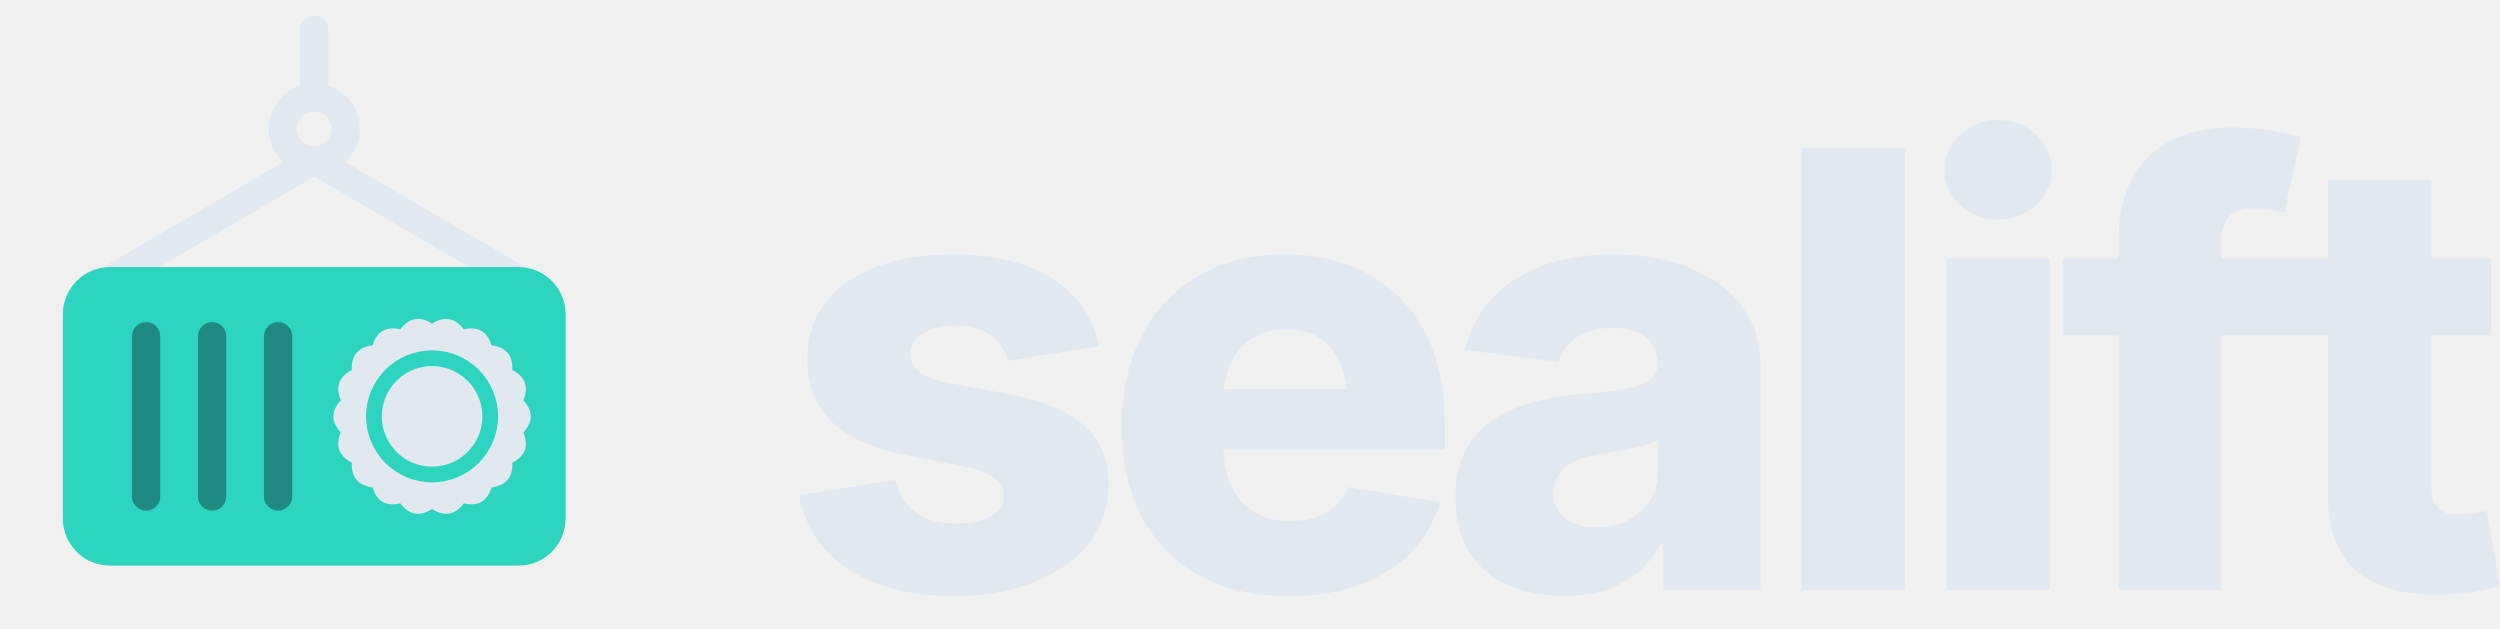
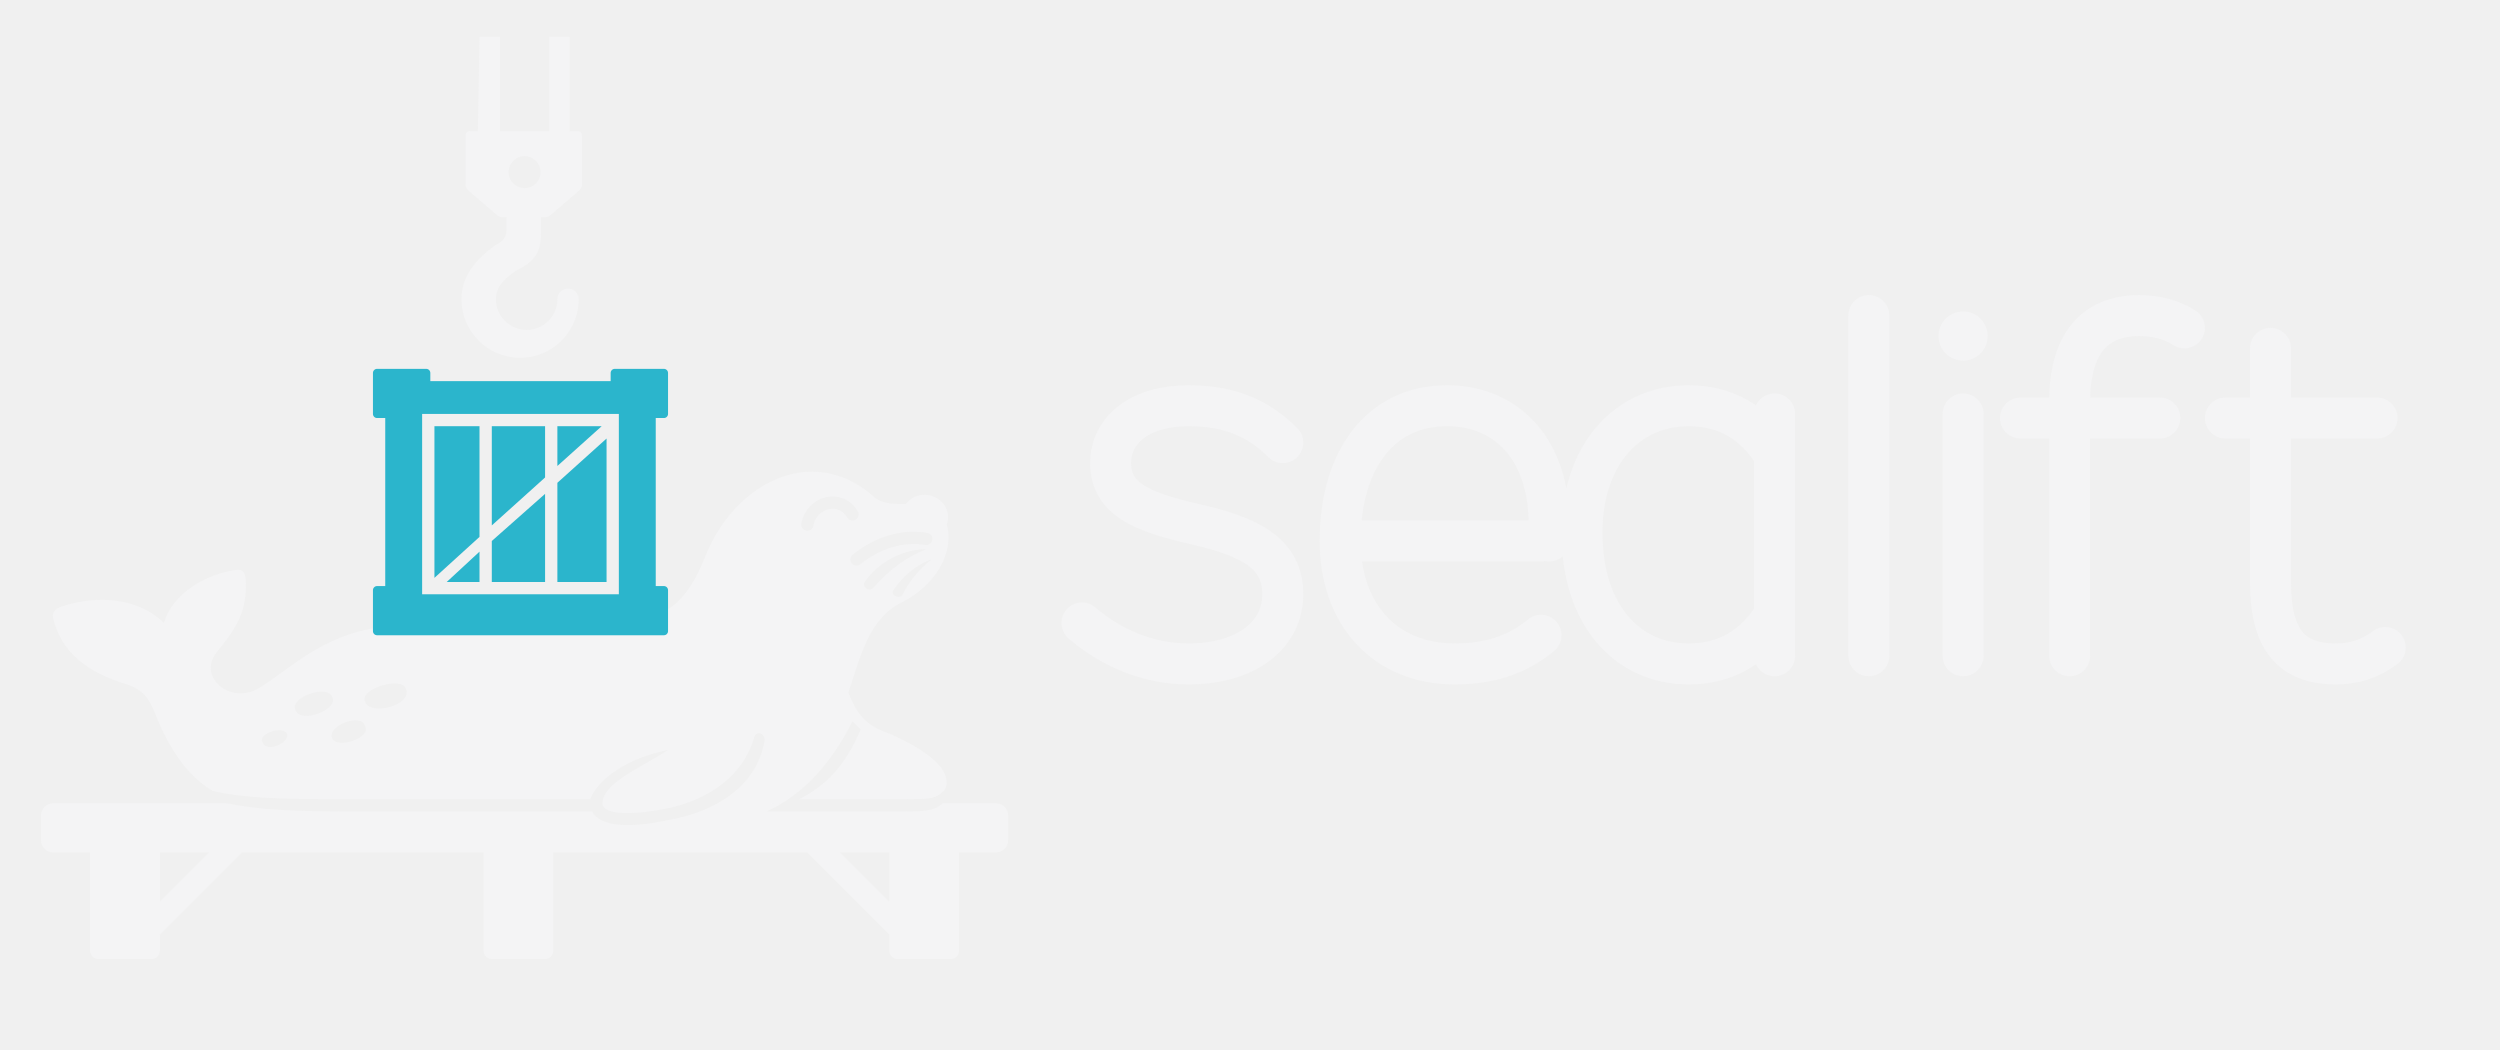
- <svg xmlns="http://www.w3.org/2000/svg" viewBox="0 -254 8433 2120" role="img" aria-label="sealift">
-   <g transform="translate(0 -254) scale(52.998)">
-     <rect x="19.1" y="1" width="1.8" height="6" rx=".9" fill="#e2e8f0" />
-     <circle cx="20" cy="8.2" r="2" fill="none" stroke="#e2e8f0" stroke-width="1.8" />
-     <g>
-       <path d="M7.5 17.5 L20 10.2 L32.5 17.5" fill="none" stroke="#e2e8f0" stroke-width="1.8" stroke-linecap="round" stroke-linejoin="round" />
-       <rect x="4" y="17" width="32" height="19" rx="3" fill="#2dd4bf" />
-       <g fill="#0b1220" opacity=".38">
-         <rect x="8.4" y="20.5" width="1.8" height="12" rx=".9" />
-         <rect x="12.6" y="20.5" width="1.8" height="12" rx=".9" />
-         <rect x="16.8" y="20.5" width="1.8" height="12" rx=".9" />
-       </g>
-       <path d="M27.50 20.60 Q28.67 19.85 29.52 20.96 Q30.88 20.65 31.29 21.98 Q32.67 22.16 32.61 23.55 Q33.84 24.19 33.31 25.48 Q34.25 26.50 33.31 27.52 Q33.84 28.81 32.61 29.45 Q32.67 30.84 31.29 31.02 Q30.88 32.35 29.52 32.04 Q28.67 33.15 27.50 32.40 Q26.33 33.15 25.48 32.04 Q24.12 32.35 23.71 31.02 Q22.33 30.84 22.39 29.45 Q21.16 28.81 21.69 27.52 Q20.75 26.50 21.69 25.48 Q21.16 24.19 22.39 23.55 Q22.33 22.16 23.71 21.98 Q24.12 20.65 25.48 20.96 Q26.33 19.85 27.50 20.60 Z" fill="#e2e8f0" />
-       <circle cx="27.5" cy="26.5" r="3.7" fill="none" stroke="#2dd4bf" stroke-width="1" />
-     </g>
+ <svg xmlns="http://www.w3.org/2000/svg" viewBox="0 0 610 256" role="img" aria-label="Sealift">
+   <defs>
+     <mask id="seal-cutouts" maskUnits="userSpaceOnUse" x="0" y="0" width="256" height="256">
+       <path fill="#fff" d="M0 0h256v256H0z" />
+       <path fill="none" stroke="#000" stroke-linecap="round" stroke-width="3" d="M197 128c1-5.5 8-7.5 11-2.5m1 11c5-4 11-6 17-5" />
+       <path d="M211 142c3-4.5 9-8 15-8-5 2-9 5-13 9.5-.9 1-2.8-.3-2-1.5zm7 2c2-3 5.2-6.1 9.3-7.5-3 2.4-5.3 5.1-7.1 8.6-.6 1.2-3.1.2-2.2-1.1z" />
+       <path d="M48 192c10 3 21 3 37 3h59c2-5 9-10 19-12-6 4-16 8-16 13 0 3 8 3 17 1 12-3 18-10 20-17 .5-2 3-1 2.5 1-2 11-12 17-23 19-9 2-17 2-19-2H84c-18 0-27-1-36-4zm162-14c-3 7-7 13-15 17h26c5 0 8 0 9-2v3c-2 2-5 2-10 2h-33c9-4 16-12 21-22z" />
+       <ellipse cx="128" cy="42" rx="3.9" ry="3.9" />
+       <path d="M72 173c-1-3 8-6 9-3 2 3-8 7-9 3zm9 7c-1-3 7-6 8-3 2 3-7 6-8 3zm8-9c-1-3 9-6 10-3 2 4-9 7-10 3zm-25 10c-1-2 5-4 6-2 1 2-5 5-6 2z" />
+     </mask>
+   </defs>
+   <g fill="#f4f4f5" mask="url(#seal-cutouts)">
+     <path d="M117 9h5v23h12V9h5v23h2a1 1 0 0 1 1 1v12a2 2 0 0 1-.7 1.5l-7 6a2 2 0 0 1-1.3.5h-1v4c0 5-2 7-6 9-3 2-5 4-5 7a7.5 7.5 0 0 0 15 0 2.6 2.6 0 0 1 5.2 0 14.3 14.3 0 0 1-28.6 0c0-6 4-10 8-13 2-1 3-2 3-4v-3h-1a2 2 0 0 1-1.3-.5l-7-6a2 2 0 0 1-.7-1.5V33a1 1 0 0 1 1-1h2z" />
+     <path d="M15 148c9-3 19-2 25 4 2-7 10-12 18-13 2 0 2 2 2 4 0 7-3 11-7 16-5 6 3 13 10 9 7-4 15-13 30-15l61-2c9 0 14-5 18-15 7-18 26-28 41-15 2 2 5 2 8 2 4-5 12-1 10 5 2 7-3 15-11 19-8 4-10 13-13 22 2 5 4 8 10 10 9 4 14 8 14 12 0 4-7 5-14 5h-25l-24 1c-12 5-21 6-25 0H69c-15 0-23-6-29-18-3-6-3-10-9-12-10-3-16-8-18-16-.4-1.5.5-2.5 2-3z" />
+     <path d="M13 196h230a3 3 0 0 1 3 3v6a3 3 0 0 1-3 3h-9v24a2 2 0 0 1-2 2h-13a2 2 0 0 1-2-2v-4l-20-20h-62v24a2 2 0 0 1-2 2h-13a2 2 0 0 1-2-2v-24H59l-20 20v4a2 2 0 0 1-2 2H24a2 2 0 0 1-2-2v-24h-9a3 3 0 0 1-3-3v-6a3 3 0 0 1 3-3zm26 12v12l12-12zm166 0 12 12v-12z" fill-rule="evenodd" />
  </g>
-   <g transform="translate(2630 1736)">
-     <path fill="#e2e8f0" d="M586.0 21Q443.0 21 333.0 -19.5Q223.0 -60 154.0 -136.5Q85.0 -213 65.0 -320L389.0 -371Q410.0 -298 460.0 -261.0Q510.0 -224 599.0 -224Q672.0 -224 714.0 -249.5Q756.0 -275 756.0 -317Q756.0 -356 722.5 -379.5Q689.0 -403 619.0 -417L424.0 -455Q258.0 -487 175.5 -567.5Q93.0 -648 93.0 -777Q93.0 -889 153.5 -968.0Q214.0 -1047 324.5 -1089.5Q435.0 -1132 585.0 -1132Q725.0 -1132 828.5 -1094.5Q932.0 -1057 995.5 -987.5Q1059.0 -918 1078.0 -822L770.0 -773Q755.0 -829 708.5 -860.5Q662.0 -892 591.0 -892Q528.0 -892 484.5 -866.5Q441.0 -841 441.0 -798Q441.0 -764 468.0 -738.5Q495.0 -713 567.0 -699L781.0 -659Q947.0 -627 1028.5 -553.0Q1110.0 -479 1110.0 -357Q1110.0 -242 1042.5 -157.0Q975.0 -72 857.0 -25.5Q739.0 21 586.0 21ZM1717.84 21Q1542.84 21 1415.84 -48.5Q1288.84 -118 1221.34 -247.0Q1153.84 -376 1153.84 -555Q1153.84 -727 1221.34 -857.0Q1288.84 -987 1412.84 -1059.5Q1536.84 -1132 1704.84 -1132Q1822.84 -1132 1921.34 -1095.0Q2019.84 -1058 2092.34 -985.5Q2164.84 -913 2204.34 -807.0Q2243.84 -701 2243.84 -562V-474H1277.84V-677H2077.84L1914.84 -629Q1914.84 -707 1891.34 -763.0Q1867.84 -819 1821.84 -849.0Q1775.84 -879 1707.84 -879Q1639.84 -879 1592.84 -848.5Q1545.84 -818 1521.34 -763.5Q1496.84 -709 1496.84 -636V-490Q1496.84 -404 1525.34 -346.5Q1553.84 -289 1604.84 -260.5Q1655.84 -232 1723.84 -232Q1770.84 -232 1809.34 -245.0Q1847.84 -258 1875.34 -284.0Q1902.84 -310 1916.84 -347L2227.84 -296Q2199.84 -200 2131.34 -128.5Q2062.84 -57 1958.34 -18.0Q1853.84 21 1717.84 21ZM2647.68 20Q2540.68 20 2457.18 -16.5Q2373.68 -53 2326.68 -126.5Q2279.68 -200 2279.68 -310Q2279.68 -403 2312.18 -467.0Q2344.68 -531 2402.68 -571.0Q2460.68 -611 2535.68 -632.0Q2610.68 -653 2695.68 -660Q2790.68 -668 2848.68 -677.5Q2906.68 -687 2933.68 -706.0Q2960.68 -725 2960.68 -759V-763Q2960.68 -802 2942.68 -829.0Q2924.68 -856 2890.68 -870.0Q2856.68 -884 2808.68 -884Q2760.68 -884 2723.18 -870.0Q2685.68 -856 2661.68 -830.0Q2637.68 -804 2627.68 -769L2311.68 -810Q2333.68 -906 2398.18 -978.5Q2462.68 -1051 2567.18 -1091.5Q2671.68 -1132 2811.68 -1132Q2915.68 -1132 3006.18 -1107.5Q3096.68 -1083 3164.68 -1035.5Q3232.68 -988 3270.68 -918.5Q3308.68 -849 3308.68 -759V0H2980.68V-157H2971.68Q2941.68 -99 2895.18 -60.0Q2848.68 -21 2787.18 -0.5Q2725.68 20 2647.68 20ZM2753.68 -211Q2812.68 -211 2860.18 -235.0Q2907.68 -259 2935.68 -301.0Q2963.68 -343 2963.68 -398V-505Q2948.68 -497 2926.18 -490.0Q2903.68 -483 2876.68 -477.5Q2849.68 -472 2822.68 -467.5Q2795.68 -463 2770.68 -459Q2719.68 -452 2683.68 -435.0Q2647.68 -418 2628.68 -391.0Q2609.68 -364 2609.68 -326Q2609.68 -289 2628.68 -263.5Q2647.68 -238 2679.68 -224.5Q2711.68 -211 2753.68 -211ZM3796.52 -1490V0H3447.52V-1490ZM3935.36 0V-1118H4284.36V0ZM4109.36 -1249Q4035.36 -1249 3982.36 -1298.5Q3929.36 -1348 3929.36 -1417Q3929.36 -1487 3982.36 -1536.0Q4035.36 -1585 4109.36 -1585Q4184.36 -1585 4237.36 -1536.5Q4290.36 -1488 4290.36 -1417Q4290.36 -1347 4237.36 -1298.0Q4184.36 -1249 4109.36 -1249ZM5087.2 -1118V-859H4328.2V-1118ZM4516.2 0V-1178Q4516.2 -1306 4564.2 -1391.0Q4612.2 -1476 4698.2 -1518.0Q4784.2 -1560 4896.2 -1560Q4970.2 -1560 5035.7 -1548.5Q5101.2 -1537 5131.2 -1528L5075.2 -1273Q5055.2 -1278 5028.2 -1282.5Q5001.2 -1287 4974.2 -1287Q4912.2 -1287 4887.7 -1258.5Q4863.2 -1230 4863.2 -1181V0ZM5773.04 -1118V-859H5075.04V-1118ZM5223.04 -1384H5572.04V-342Q5572.04 -298 5593.04 -276.5Q5614.04 -255 5661.04 -255Q5679.04 -255 5711.54 -259.0Q5744.04 -263 5758.04 -267L5803.04 -13Q5744.04 4 5689.04 10.0Q5634.04 16 5585.04 16Q5407.04 16 5315.04 -67.5Q5223.04 -151 5223.04 -311Z" />
-   </g>
+   <path fill="#2bb5cc" fill-rule="evenodd" d="M92 90h12a1 1 0 0 1 1 1v2h44v-2a1 1 0 0 1 1-1h12a1 1 0 0 1 1 1v10a1 1 0 0 1-1 1h-2v41h2a1 1 0 0 1 1 1v10a1 1 0 0 1-1 1H92a1 1 0 0 1-1-1v-10a1 1 0 0 1 1-1h2v-41h-2a1 1 0 0 1-1-1V91a1 1 0 0 1 1-1zm11 11v44h48v-44zm3 3h11v27l-11 10zm3 38 8-7.4v7.4zm11-38h13v12.5l-13 11.7zm0 28 13-11.5V142h-13zm16-28h10.8l-10.8 9.7zm0 13.8 12-10.8v35h-12z" />
+   <path d="M313 108c-6-6-13-9-23-9-12 0-19 6-19 14 0 9 8 12 21 15 13 3 21 7 21 17 0 10-9 17-23 17-10 0-19-4-26-10m112-20h-49c0-20 10-33 26-33 15 0 25 11 25 29v4m-51 0c0 18 11 30 28 30 8 0 15-2 21-7m57-44c-5-8-12-12-21-12-15 0-26 12-26 31 0 20 11 32 26 32 9 0 16-4 21-12m0-49v59m23-83v83m23-59v59m26 0V98c0-14 6-21 17-21 4 0 8 1 11 3m-40 22h34m27-17v57c0 14 5 20 16 20 4 0 8-1 12-4m-39-56h37" fill="none" stroke="#f4f4f5" stroke-width="10" stroke-linecap="round" stroke-linejoin="round" />
+   <circle cx="479" cy="82" r="6" fill="#f4f4f5" />
</svg>
